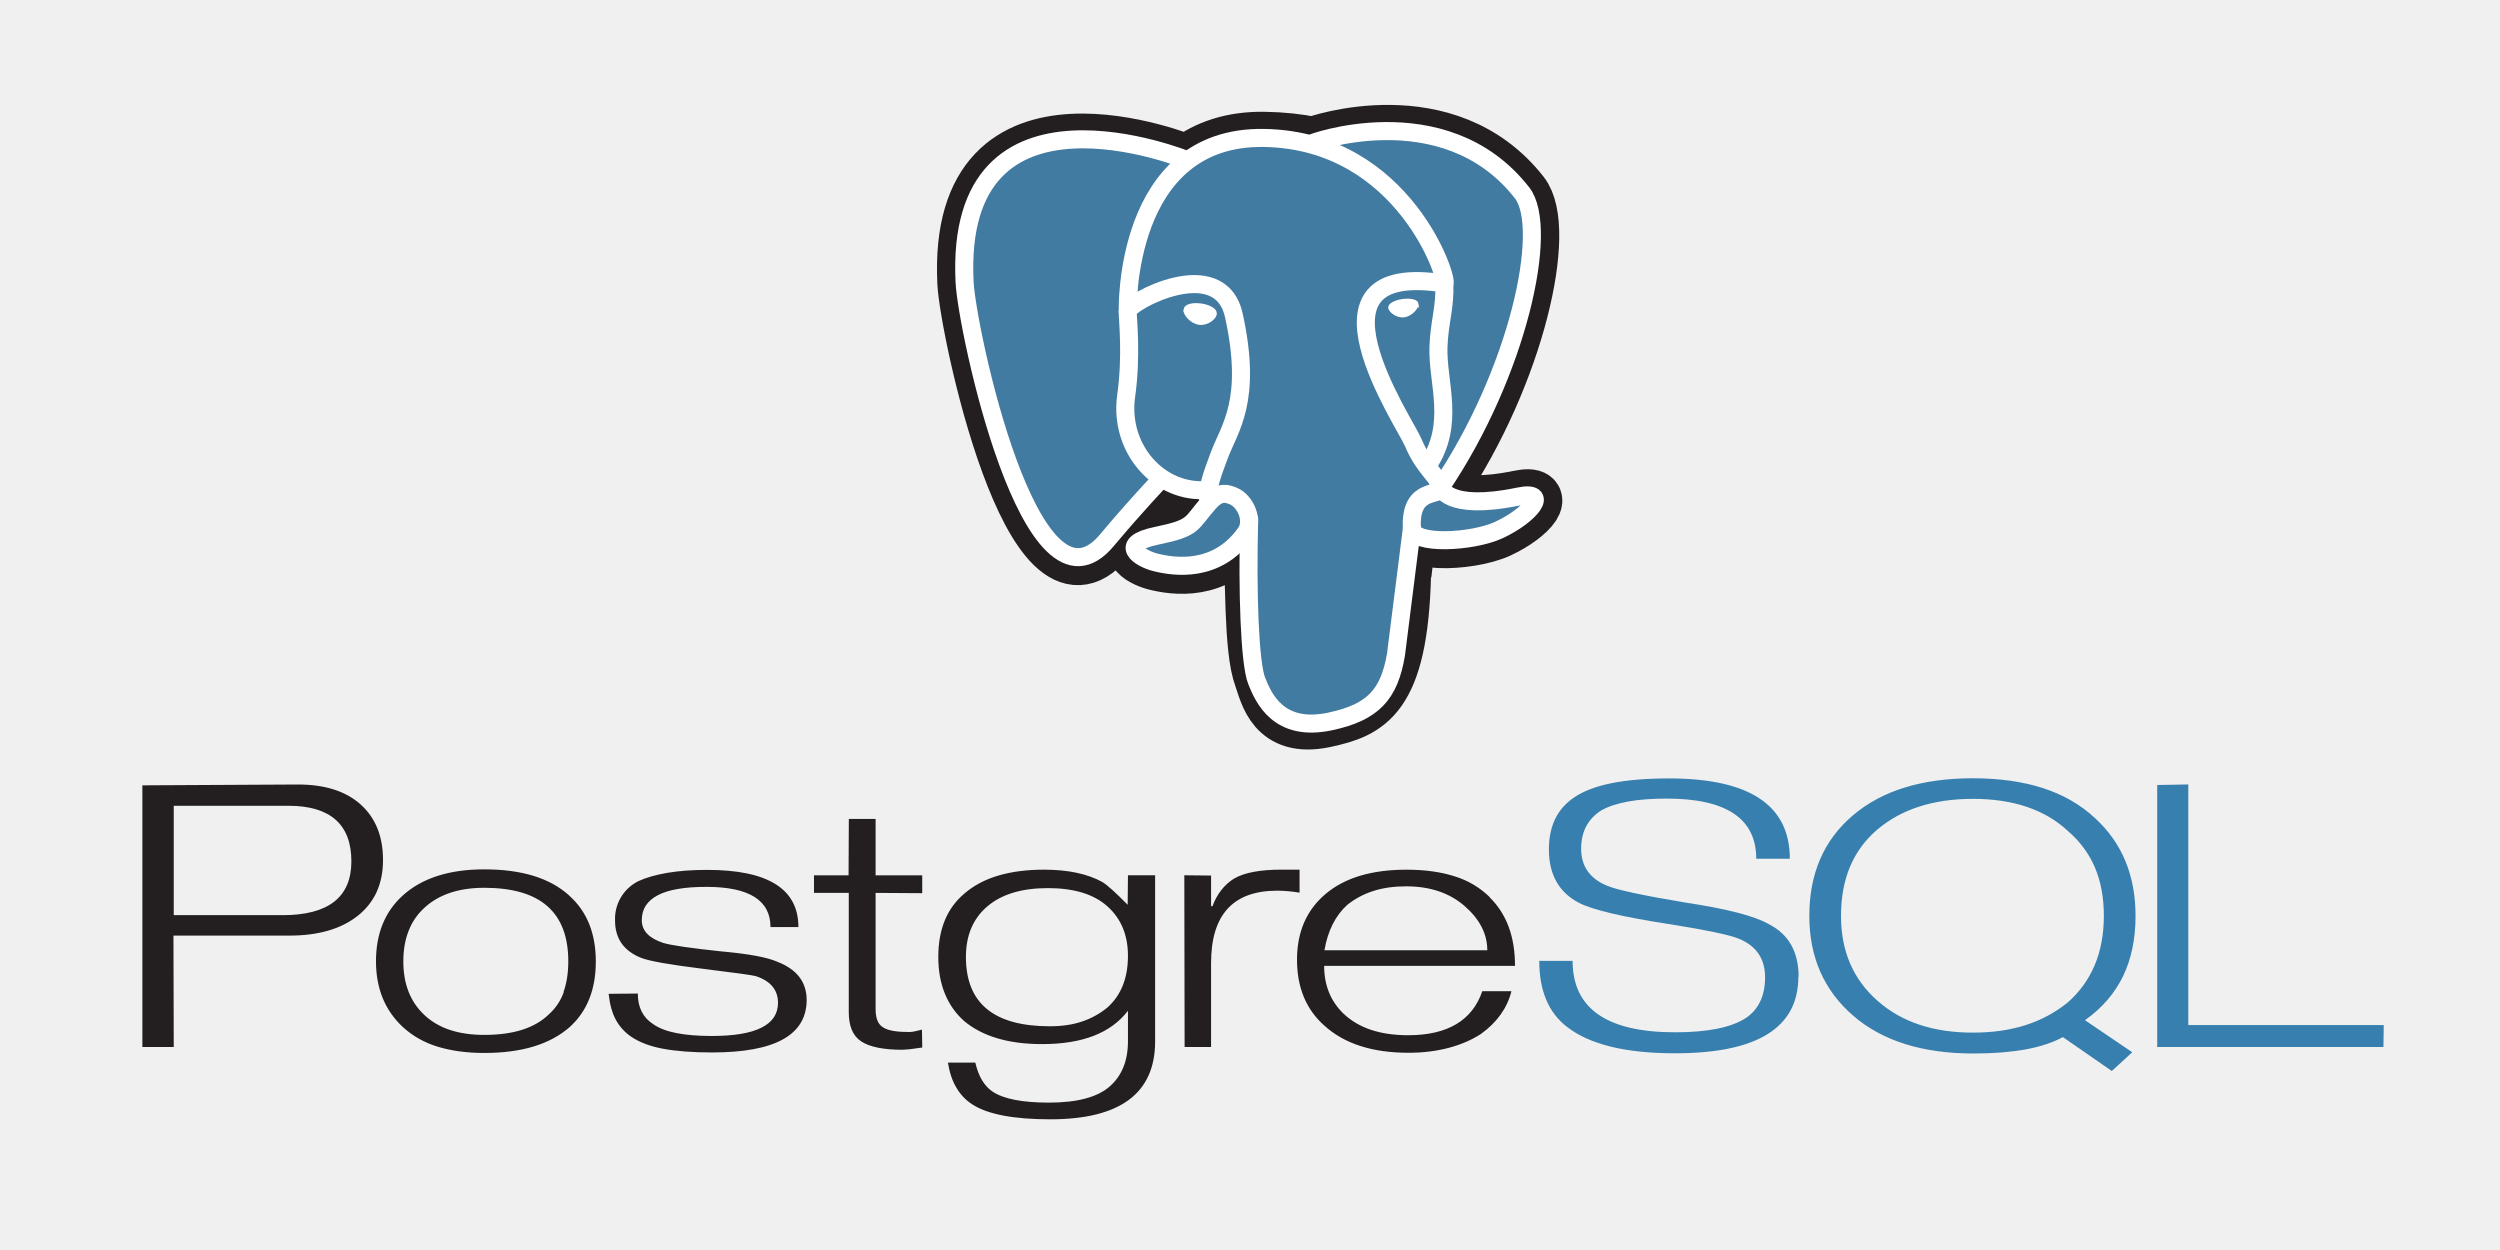
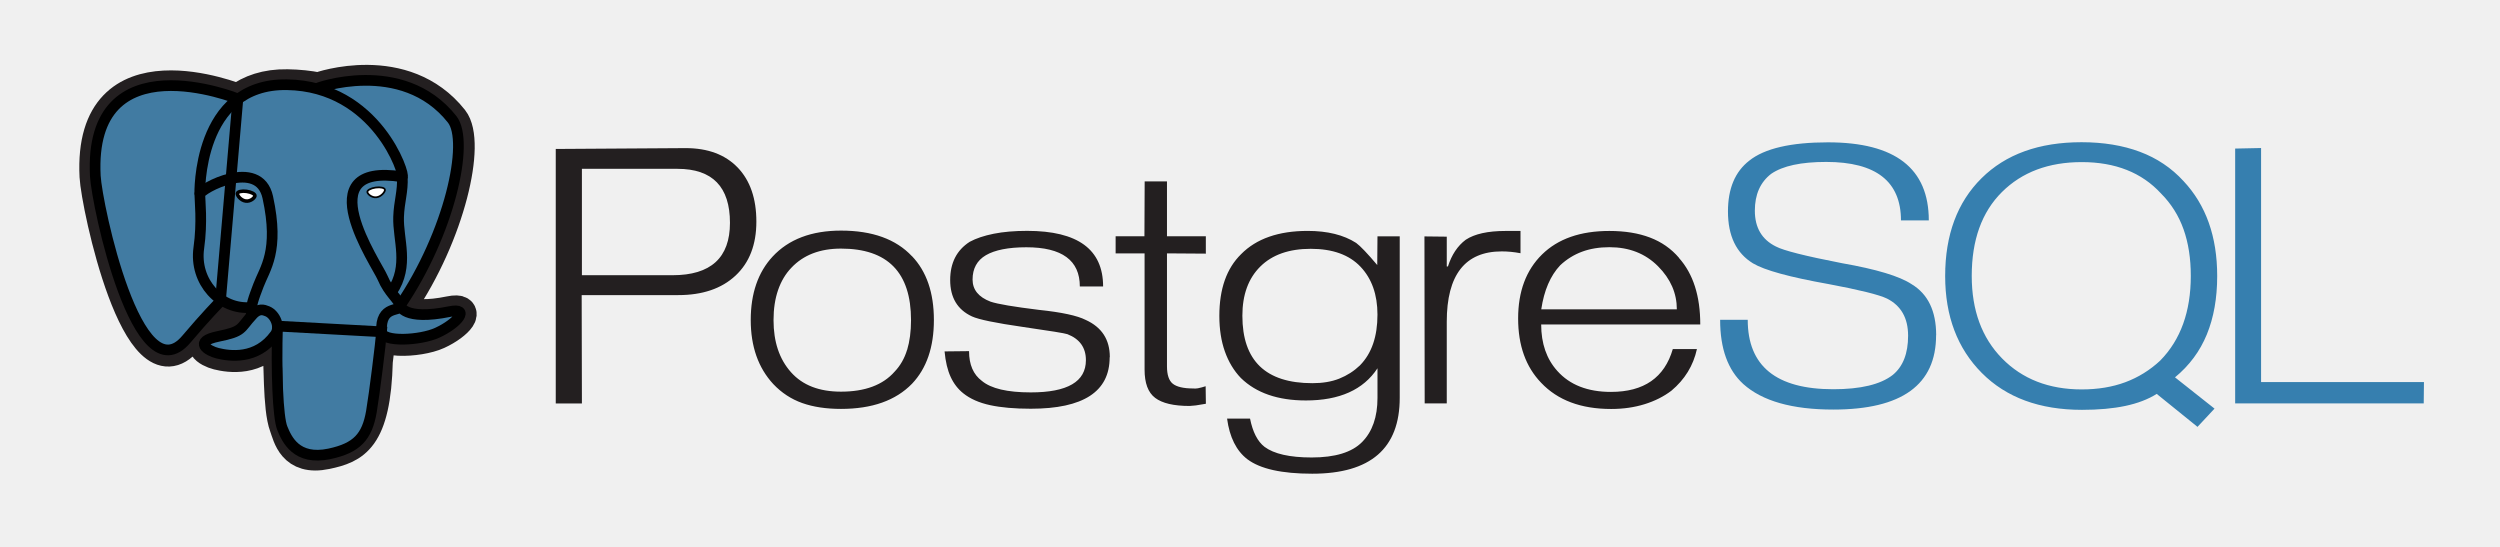
- <svg xmlns="http://www.w3.org/2000/svg" width="120" height="60">
-   <style>.B{stroke-width:.866}.C{stroke:#fff}.D{stroke-linecap:round}.E{stroke-linejoin:round}</style>
-   <path d="M13.56 43.927H8.34v-5.25h5.504c2.014 0 3.022.9 3.022 2.666 0 1.723-1.102 2.585-3.305 2.585m3.752-5.312c-.715-.64-1.716-.96-3.003-.96l-7.476.04v12.56H8.34l-.014-5.347h5.563c1.395 0 2.493-.32 3.294-.96s1.202-1.53 1.202-2.666-.358-2.026-1.073-2.666zm9.747 9.004a2.56 2.56 0 0 1-.715 1.068c-.675.66-1.704.987-3.1.987-1.25 0-2.2-.32-2.88-.96s-1.005-1.497-1.005-2.57c0-.56.088-1.055.263-1.488a2.92 2.92 0 0 1 .762-1.096c.692-.63 1.646-.947 2.86-.947 2.7 0 4.033 1.177 4.033 3.53 0 .56-.077 1.05-.23 1.474m.273-4.633c-.918-.837-2.277-1.256-4.077-1.256-1.7 0-3.015.428-3.942 1.283-.837.774-1.255 1.818-1.255 3.132 0 1.305.432 2.358 1.296 3.16.477.432 1.033.745 1.667.938s1.38.3 2.234.3c1.8 0 3.154-.414 4.1-1.242.837-.756 1.255-1.804 1.255-3.145 0-1.35-.423-2.403-1.27-3.16zm11.4 4.997c0 1.7-1.515 2.536-4.544 2.536-.926 0-1.706-.06-2.34-.176s-1.148-.313-1.544-.584a2.31 2.31 0 0 1-.728-.8c-.18-.323-.297-.75-.35-1.255l1.4-.013c0 .665.247 1.155.74 1.47.53.378 1.467.567 2.813.567 2.117 0 3.176-.53 3.176-1.592 0-.62-.355-1.047-1.065-1.28-.144-.045-1-.164-2.57-.357s-2.546-.367-2.933-.52c-.836-.333-1.254-.93-1.254-1.794a2.02 2.02 0 0 1 1.12-1.889c.37-.17.83-.303 1.384-.398s1.195-.142 1.924-.142c2.916 0 4.374.915 4.374 2.745h-1.34c0-1.286-1.025-1.93-3.075-1.93-1.043 0-1.82.13-2.333.4s-.77.66-.77 1.2c0 .504.346.868 1.038 1.093.405.117 1.335.252 2.792.405 1.304.117 2.198.283 2.684.5.926.36 1.4.97 1.4 1.834zm5.536 2.3l-.573.08-.358.027c-.918 0-1.58-.133-1.985-.4s-.6-.732-.6-1.4v-5.73h-1.67v-.843h1.66l.013-2.708h1.285v2.708h2.238v.857l-2.238-.014v5.577c0 .415.1.702.33.86s.614.237 1.18.237c.08.01.17.006.27-.01s.247-.05.445-.102l.014.86zm8.887-1.912a3.81 3.81 0 0 1-1.2.661c-.45.153-.966.23-1.55.23-2.688 0-4.03-1.1-4.03-3.33 0-1.033.344-1.842 1.03-2.426s1.656-.876 2.905-.876c1.258 0 2.213.294 2.865.883s.978 1.377.978 2.366c0 1.078-.333 1.9-.998 2.494m2.283-6.36h-1.285l-.014 1.417c-.566-.575-.97-.94-1.214-1.092-.72-.395-1.65-.593-2.792-.593-1.673 0-2.95.382-3.83 1.146-.836.7-1.254 1.717-1.254 3.047 0 .656.106 1.243.317 1.76s.52.955.925 1.314c.883.737 2.13 1.106 3.742 1.106 1.936 0 3.3-.53 4.12-1.6v1.467c0 .935-.295 1.66-.884 2.172s-1.558.77-2.907.77c-1.268 0-2.172-.175-2.7-.524-.405-.268-.684-.734-.836-1.397H45.5c.144.925.535 1.595 1.174 2.008.738.476 1.984.714 3.738.714 3.356 0 5.034-1.247 5.034-3.742v-7.983zm6.95.835a6.72 6.72 0 0 0-1.078-.094c-2.112 0-3.168 1.158-3.168 3.475v4.028h-1.27l-.014-8.243 1.285.013v1.47h.067c.216-.58.557-1.02 1.025-1.318.512-.3 1.276-.435 2.292-.435h.863v1.103zm1.196 2.766c.162-.937.526-1.662 1.092-2.176.37-.297.787-.52 1.254-.67s.994-.223 1.578-.223c1.142 0 2.074.313 2.798.94s1.095 1.336 1.095 2.13h-7.807m7.933-2.543a4.12 4.12 0 0 0-1.674-1.001c-.666-.217-1.444-.325-2.335-.325-1.665 0-2.956.387-3.874 1.16s-1.377 1.827-1.377 3.16.44 2.4 1.322 3.172c.953.864 2.298 1.296 4.035 1.296.692 0 1.333-.08 1.922-.235s1.104-.38 1.545-.665c.774-.556 1.263-1.24 1.47-2.056h-1.4c-.477 1.4-1.663 2.114-3.56 2.114-1.34 0-2.37-.344-3.1-1.034-.62-.6-.93-1.356-.93-2.296h9.16c0-1.398-.4-2.495-1.228-3.3z" fill="#231f20" />
-   <path d="M86.32 46.888c0 2.447-1.974 3.67-5.92 3.67-2.365 0-4.092-.42-5.18-1.265-.9-.693-1.335-1.75-1.335-3.17h1.6c0 2.285 1.64 3.427 4.925 3.427 1.574 0 2.713-.234 3.414-.7.594-.413.9-1.06.9-1.94 0-.872-.405-1.483-1.215-1.834-.46-.2-1.58-.427-3.36-.715-2.24-.342-3.693-.683-4.358-1.024-.962-.503-1.444-1.357-1.444-2.562 0-1.123.4-1.96 1.228-2.508.88-.602 2.393-.903 4.534-.903 3.87 0 5.803 1.285 5.803 3.855H84.3c0-1.925-1.437-2.887-4.3-2.887-1.44 0-2.494.194-3.16.58-.63.414-.945 1.02-.945 1.822 0 .837.405 1.426 1.215 1.768.43.198 1.7.472 3.806.824 1.98.297 3.315.643 4 1.04.945.486 1.417 1.327 1.417 2.524zm12.908 1.25a6.2 6.2 0 0 1-2.012 1.071c-.748.238-1.585.357-2.512.357-1.9 0-3.42-.5-4.586-1.53s-1.75-2.377-1.75-4.074c0-1.77.578-3.147 1.735-4.135s2.7-1.482 4.6-1.482c1.936 0 3.458.516 4.565 1.55.585.503 1.017 1.1 1.297 1.765s.42 1.44.42 2.303c0 1.76-.586 3.152-1.756 4.176m.845.833c.828-.584 1.44-1.3 1.837-2.123s.595-1.8.595-2.878c0-1.95-.648-3.514-1.944-4.7-.693-.647-1.53-1.128-2.5-1.442s-2.1-.472-3.36-.472c-2.447 0-4.368.593-5.763 1.78s-2.092 2.795-2.092 4.826c0 1.977.703 3.572 2.1 4.785s3.33 1.82 5.768 1.82c.953 0 1.785-.065 2.496-.193s1.313-.327 1.808-.594l2.348 1.627.98-.9-2.273-1.542zm14.33 1.283h-10.858V37.68l1.493-.027v11.55h9.38l-.014 1.05z" fill="#367faf" />
-   <path d="M67.415 27.556c.197-1.64.138-1.88 1.36-1.614l.3.027c.94.043 2.167-.15 2.89-.486 1.553-.72 2.474-1.924.943-1.608-3.494.72-3.734-.462-3.734-.462 3.69-5.474 5.23-12.423 3.9-14.123-3.63-4.64-9.916-2.445-10.02-2.388l-.033.006c-.69-.143-1.463-.23-2.33-.243-1.58-.026-2.78.414-3.7 1.105 0 0-11.212-4.62-10.7 5.81.11 2.218 3.18 16.786 6.84 12.386 1.338-1.61 2.63-2.97 2.63-2.97.642.427 1.4.644 2.217.566l.062-.053a2.43 2.43 0 0 0 .025.626c-.943 1.053-.666 1.24-2.55 1.627-1.907.393-.787 1.093-.055 1.276.887.222 2.94.536 4.325-1.405l-.055.222c.37.296.345 2.127.397 3.435s.14 2.53.407 3.25.58 2.574 3.06 2.043c2.07-.444 3.654-1.082 3.798-7.023" fill="#231f20" stroke="#231f20" stroke-width="2.598" />
-   <path d="M72.916 23.875c-3.494.72-3.734-.462-3.734-.462 3.69-5.474 5.23-12.423 3.9-14.124-3.63-4.64-9.916-2.445-10.02-2.388l-.034.006c-.69-.143-1.463-.23-2.33-.243-1.58-.026-2.78.414-3.7 1.105 0 0-11.212-4.62-10.7 5.81.11 2.22 3.18 16.786 6.84 12.386 1.338-1.61 2.63-2.97 2.63-2.97.642.427 1.41.644 2.216.566l.063-.053c-.02.2-.01.395.025.626-.943 1.053-.666 1.24-2.55 1.627-1.907.393-.787 1.093-.055 1.276.887.222 2.94.536 4.325-1.405l-.055.222c.37.296.63 1.925.585 3.4s-.072 2.49.22 3.282.58 2.574 3.06 2.043c2.07-.444 3.144-1.594 3.293-3.512.106-1.364.346-1.162.36-2.38l.192-.577c.222-1.85.035-2.445 1.31-2.167l.3.027c.94.043 2.168-.15 2.89-.486 1.553-.72 2.474-1.924.943-1.608z" fill="#417ba2" />
-   <g fill="none" class="C B">
-     <g class="D">
-       <path d="M59.96 24.935c-.096 3.44.024 6.903.36 7.745s1.057 2.48 3.536 1.948c2.07-.444 2.824-1.303 3.15-3.2l.765-6.063M57 7.692s-11.22-4.586-10.7 5.842c.1 2.22 3.18 16.787 6.84 12.387 1.338-1.6 2.547-2.87 2.547-2.87M63.05 6.855c-.4.122 6.24-2.423 10.008 2.4 1.33 1.7-.2 8.65-3.9 14.124" class="E" />
-       <path d="M69.157 23.37s.24 1.183 3.735.462c1.53-.316.6.887-.943 1.608-1.274.59-4.13.743-4.178-.074-.12-2.11 1.504-1.468 1.386-1.996-.106-.476-.832-.943-1.312-2.107-.42-1.017-5.75-8.812 1.48-7.654.265-.055-1.886-6.877-8.652-6.988s-6.542 8.32-6.542 8.32" stroke-linejoin="bevel" />
-     </g>
-     <g class="E">
-       <path d="M58.066 24.09c-.943 1.053-.666 1.24-2.55 1.627-1.907.393-.787 1.093-.055 1.276.887.222 2.94.536 4.325-1.405.422-.59-.002-1.534-.582-1.775-.28-.116-.655-.26-1.136.277z" />
-       <path d="M58.004 24.072c-.095-.62.204-1.356.523-2.22.48-1.294 1.6-2.588.703-6.692-.66-3.058-5.098-.637-5.1-.222s.2 2.102-.074 4.067c-.36 2.564 1.63 4.733 3.923 4.51" class="D" />
-     </g>
-   </g>
-   <g fill="#fff" class="C">
-     <path d="M56.948 14.877c-.02.142.26.52.623.57s.675-.245.694-.386-.26-.298-.624-.35-.675.023-.694.165z" stroke-width=".289" />
-     <path d="M68.022 14.588c.02.142-.26.52-.623.57s-.675-.245-.695-.386.26-.298.624-.348.675.023.695.165z" stroke-width=".144" />
-   </g>
-   <path d="M69.323 13.608c.06 1.11-.24 1.868-.277 3.05-.056 1.72.82 3.687-.5 5.657" fill="none" class="B C D E" />
+ <svg xmlns="http://www.w3.org/2000/svg" width="320" height="70" viewBox="0 0 320 70" fill="none">
+   <path d="M86.088 35.225H74.484V21.61H86.718C91.196 21.61 93.435 23.914 93.435 28.524C93.435 32.992 90.985 35.227 86.088 35.227V35.225ZM94.428 21.451C92.828 19.79 90.613 18.959 87.754 18.959L71.136 19.067V51.64H74.484L74.454 37.773H86.82C89.92 37.773 92.362 36.943 94.143 35.281C95.924 33.62 96.815 31.314 96.815 28.366C96.815 25.418 96.02 23.114 94.43 21.451H94.428ZM116.1 44.8C115.78 45.866 115.233 46.819 114.511 47.571C113.011 49.279 110.723 50.132 107.645 50.132C104.865 50.132 102.733 49.315 101.245 47.642C99.757 45.969 99.012 43.761 99.012 40.977C99.012 39.528 99.207 38.241 99.596 37.119C99.985 35.996 100.55 35.049 101.29 34.277C102.83 32.64 104.948 31.821 107.646 31.821C113.622 31.821 116.611 34.873 116.611 40.977C116.611 42.427 116.441 43.701 116.111 44.8H116.1ZM116.718 32.783C114.678 30.613 111.658 29.517 107.656 29.517C103.876 29.517 100.954 30.625 98.894 32.842C97.034 34.848 96.094 37.555 96.094 40.964C96.094 44.347 97.054 47.077 98.974 49.154C100.034 50.274 101.269 51.086 102.68 51.588C104.091 52.089 105.746 52.34 107.646 52.34C111.626 52.34 114.646 51.267 116.738 49.12C118.598 47.16 119.538 44.453 119.538 40.963C119.538 37.463 118.598 34.733 116.718 32.77V32.783ZM142.036 45.742C142.036 50.126 138.669 52.318 131.936 52.318C129.878 52.318 128.144 52.166 126.736 51.861C125.328 51.555 124.183 51.05 123.304 50.346C122.626 49.811 122.07 49.09 121.685 48.246C121.285 47.383 121.025 46.298 120.905 44.98L124.038 44.945C124.038 46.671 124.586 47.941 125.683 48.757C126.86 49.737 128.943 50.227 131.936 50.227C136.642 50.227 138.996 48.851 138.996 46.1C138.996 44.49 138.196 43.384 136.628 42.775C136.308 42.658 134.405 42.349 130.928 41.848C127.451 41.348 125.268 40.898 124.41 40.501C122.552 39.638 121.623 38.086 121.623 35.848C121.623 33.655 122.453 32.022 124.123 30.951C124.943 30.507 125.968 30.164 127.199 29.918C128.43 29.672 129.855 29.55 131.475 29.55C137.957 29.55 141.198 31.924 141.198 36.667H138.218C138.218 33.331 135.938 31.651 131.383 31.651C129.065 31.651 127.336 32.001 126.197 32.666C125.058 33.331 124.489 34.38 124.489 35.781C124.489 37.087 125.259 38.032 126.797 38.615C127.697 38.919 129.765 39.269 133.003 39.666C135.901 39.969 137.89 40.401 138.969 40.949C141.029 41.882 142.057 43.469 142.057 45.705L142.036 45.742ZM154.342 51.683L153.067 51.893L152.272 51.963C150.232 51.963 148.772 51.619 147.859 50.928C146.946 50.238 146.506 49.03 146.506 47.312V32.431H142.8V30.245H146.487L146.517 23.221H149.373V30.245H154.347V32.466L149.373 32.431V46.894C149.373 47.971 149.618 48.714 150.108 49.111C150.598 49.508 151.472 49.724 152.732 49.724C152.912 49.748 153.112 49.741 153.332 49.701C153.665 49.632 153.996 49.544 154.322 49.438L154.352 51.654L154.342 51.683ZM174.097 46.748C173.317 47.495 172.429 48.064 171.43 48.463C170.431 48.862 169.282 49.047 167.984 49.047C162.01 49.047 159.024 46.169 159.024 40.413C159.024 37.733 159.788 35.636 161.317 34.12C162.846 32.605 164.997 31.848 167.775 31.848C170.572 31.848 172.695 32.612 174.143 34.138C175.591 35.664 176.316 37.71 176.316 40.275C176.316 43.071 175.576 45.227 174.098 46.741L174.097 46.748ZM179.173 30.25H176.317L176.287 33.925C175.027 32.432 174.127 31.491 173.587 31.094C171.987 30.067 169.919 29.556 167.38 29.556C163.662 29.556 160.822 30.548 158.864 32.529C157.004 34.349 156.076 36.982 156.076 40.432C156.076 42.135 156.311 43.654 156.781 44.982C157.251 46.31 157.937 47.459 158.838 48.391C160.8 50.302 163.573 51.259 167.158 51.259C171.462 51.259 174.515 49.886 176.318 47.138V50.941C176.318 53.368 175.663 55.244 174.354 56.574C173.045 57.904 170.891 58.557 167.892 58.557C165.072 58.557 163.064 58.091 161.865 57.199C160.965 56.503 160.345 55.295 160.005 53.577H157.065C157.385 55.977 158.265 57.713 159.665 58.784C161.305 60.018 164.065 60.635 167.965 60.635C175.425 60.635 179.165 57.4 179.165 50.928V30.26L179.173 30.25ZM194.623 32.412C193.763 32.249 192.965 32.179 192.227 32.179C187.532 32.179 185.185 35.183 185.185 41.189V51.636H182.359L182.329 30.26L185.186 30.293V34.108H185.336C185.816 32.605 186.576 31.465 187.614 30.689C188.752 29.938 190.45 29.562 192.708 29.562H194.625V32.432L194.623 32.412ZM197.28 39.597C197.64 37.168 198.45 35.287 199.707 33.955C200.527 33.185 201.457 32.605 202.495 32.22C203.533 31.835 204.695 31.641 206.003 31.641C208.541 31.641 210.603 32.453 212.223 34.077C213.843 35.701 214.635 37.542 214.635 39.596H197.28V39.597ZM214.913 33.002C213.913 31.831 212.673 30.967 211.193 30.404C209.713 29.842 207.993 29.562 205.993 29.562C202.293 29.562 199.423 30.566 197.381 32.572C195.339 34.579 194.321 37.309 194.321 40.764C194.321 44.22 195.301 46.948 197.261 48.989C199.381 51.23 202.361 52.349 206.229 52.349C207.769 52.349 209.192 52.145 210.502 51.739C211.812 51.333 212.957 50.757 213.936 50.013C215.656 48.572 216.744 46.793 217.206 44.681H214.118C213.058 48.336 210.421 50.164 206.204 50.164C203.226 50.164 200.937 49.271 199.339 47.483C197.959 45.952 197.271 43.967 197.271 41.529H217.634C217.634 37.903 216.734 35.059 214.904 33.012L214.913 33.002Z" fill="#231F20" />
+   <path d="M247.82 42.905C247.82 49.252 243.433 52.425 234.658 52.425C229.401 52.425 225.563 51.332 223.145 49.159C221.165 47.362 220.177 44.623 220.177 40.936H223.709C223.709 46.86 227.359 49.822 234.657 49.822C238.157 49.822 240.687 49.216 242.257 48.005C243.577 46.934 244.237 45.255 244.237 42.972C244.237 40.711 243.337 39.127 241.537 38.217C240.517 37.727 238.037 37.108 234.067 36.364C229.087 35.477 225.859 34.593 224.379 33.707C222.239 32.401 221.179 30.188 221.179 27.064C221.179 24.151 222.079 21.983 223.909 20.561C225.869 19 229.229 18.219 233.987 18.219C242.587 18.219 246.887 21.551 246.887 28.215H243.324C243.324 23.221 240.131 20.727 233.746 20.727C230.543 20.727 228.201 21.229 226.72 22.244C225.318 23.317 224.62 24.892 224.62 26.969C224.62 29.139 225.52 30.667 227.32 31.554C228.28 32.067 231.1 32.779 235.78 33.689C240.18 34.459 243.15 35.357 244.68 36.372C246.78 37.632 247.83 39.814 247.83 42.905H247.82ZM276.52 46.144C275.2 47.377 273.708 48.302 272.047 48.921C270.386 49.539 268.524 49.846 266.463 49.846C262.259 49.846 258.863 48.524 256.269 45.882C253.675 43.239 252.382 39.717 252.382 35.315C252.382 30.728 253.667 27.153 256.239 24.591C258.811 22.029 262.219 20.749 266.462 20.749C270.765 20.749 274.148 22.088 276.61 24.766C277.91 26.073 278.87 27.596 279.492 29.343C280.114 31.089 280.422 33.081 280.422 35.316C280.422 39.88 279.12 43.49 276.518 46.143L276.52 46.144ZM278.396 48.303C280.236 46.789 281.598 44.955 282.479 42.799C283.36 40.643 283.801 38.156 283.801 35.335C283.801 30.277 282.361 26.235 279.481 23.169C277.941 21.491 276.081 20.244 273.901 19.428C271.721 18.613 269.231 18.203 266.431 18.203C260.991 18.203 256.731 19.744 253.631 22.818C250.531 25.892 248.981 30.065 248.981 35.333C248.981 40.459 250.545 44.596 253.674 47.741C256.803 50.886 261.077 52.46 266.494 52.46C268.614 52.46 270.462 52.294 272.041 51.959C273.62 51.624 274.961 51.111 276.061 50.419L281.279 54.639L283.459 52.303L278.406 48.305L278.396 48.303ZM310.246 51.637H286.1V19.017L289.418 18.947V48.903H310.266L310.236 51.626L310.246 51.637Z" fill="#367FAF" />
+   <path d="M48.237 46.161C48.573 43.397 48.472 42.99 50.555 43.438L51.085 43.485C52.687 43.557 54.782 43.231 56.013 42.665C58.663 41.449 60.233 39.419 57.621 39.953C51.661 41.168 51.251 39.171 51.251 39.171C57.544 29.937 60.175 18.214 57.905 15.344C51.7 7.519 40.99 11.22 40.8 11.317L40.743 11.328C39.565 11.087 38.247 10.943 36.767 10.92C34.07 10.876 32.024 11.62 30.471 12.783C30.471 12.783 11.345 4.99 12.235 22.583C12.425 26.326 17.66 50.902 23.903 43.478C26.185 40.763 28.391 38.468 28.391 38.468C29.541 39.22 30.858 39.553 32.172 39.423L32.278 39.333C32.245 39.671 32.258 39.998 32.321 40.39C30.713 42.167 31.185 42.478 27.969 43.134C24.716 43.797 26.627 44.977 27.875 45.286C29.388 45.66 32.888 46.191 35.253 42.918L35.159 43.291C35.789 43.791 35.747 46.879 35.837 49.086C35.927 51.294 36.077 53.353 36.531 54.567C36.985 55.782 37.523 58.907 41.749 58.014C45.281 57.265 47.982 56.188 48.229 46.166" fill="#231F20" />
+   <path d="M48.237 46.161C48.573 43.397 48.472 42.99 50.555 43.438L51.085 43.485C52.687 43.557 54.782 43.231 56.013 42.665C58.663 41.449 60.233 39.419 57.621 39.953C51.661 41.168 51.251 39.171 51.251 39.171C57.544 29.937 60.175 18.214 57.905 15.344C51.7 7.519 40.99 11.22 40.8 11.317L40.743 11.328C39.565 11.087 38.247 10.943 36.767 10.92C34.07 10.876 32.024 11.62 30.471 12.783C30.471 12.783 11.345 4.99 12.235 22.583C12.425 26.326 17.66 50.902 23.903 43.478C26.185 40.763 28.391 38.468 28.391 38.468C29.541 39.22 30.858 39.553 32.172 39.423L32.278 39.333C32.245 39.671 32.258 39.998 32.321 40.39C30.713 42.167 31.185 42.478 27.969 43.134C24.716 43.797 26.627 44.977 27.875 45.286C29.388 45.66 32.888 46.191 35.253 42.918L35.159 43.291C35.789 43.791 35.747 46.879 35.837 49.086C35.927 51.294 36.077 53.353 36.531 54.567C36.985 55.782 37.523 58.907 41.749 58.014C45.281 57.265 47.982 56.188 48.229 46.166" stroke="#231F20" stroke-width="4.108" />
+   <path d="M57.62 39.951C51.66 41.167 51.25 39.17 51.25 39.17C57.543 29.934 60.174 18.212 57.904 15.343C51.71 7.518 40.99 11.22 40.8 11.317L40.742 11.328C39.564 11.087 38.246 10.943 36.765 10.92C34.068 10.877 32.022 11.62 30.47 12.783C30.47 12.783 11.343 4.99 12.233 22.583C12.423 26.326 17.657 50.903 23.901 43.478C26.183 40.763 28.388 38.468 28.388 38.468C29.538 39.22 30.855 39.553 32.169 39.423L32.276 39.333C32.243 39.671 32.258 39.998 32.319 40.39C30.711 42.167 31.183 42.478 27.969 43.134C24.715 43.797 26.627 44.977 27.875 45.286C29.388 45.66 32.888 46.191 35.253 42.918L35.159 43.291C35.789 43.791 36.232 46.538 36.159 49.032C36.086 51.525 36.035 53.231 36.532 54.569C37.029 55.906 37.524 58.908 41.752 58.015C45.284 57.266 47.115 55.327 47.369 52.09C47.549 49.79 47.959 50.13 47.984 48.074L48.312 47.101C48.69 43.982 48.372 42.977 50.548 43.444L51.078 43.491C52.68 43.563 54.776 43.237 56.006 42.671C58.656 41.455 60.226 39.425 57.614 39.958L57.62 39.951Z" fill="#417BA2" />
+   <path d="M40.8 11.239C40.137 11.444 51.447 7.15 57.874 15.272C60.144 18.142 57.514 29.864 51.22 39.1M35.518 41.74C35.354 47.542 35.558 53.386 36.133 54.806C36.708 56.227 37.937 58.989 42.165 58.093C45.697 57.344 46.982 55.895 47.539 52.696C47.939 50.343 48.742 43.806 48.843 42.468L35.518 41.74ZM30.45 12.65C30.45 12.65 11.3 4.915 12.2 22.517C12.4 26.259 17.624 50.836 23.87 43.4C26.152 40.685 28.215 38.556 28.215 38.556L30.45 12.65Z" stroke="black" stroke-width="1.369" />
+   <path d="M51.21 39.099C51.21 39.099 51.61 41.093 57.58 39.878C60.192 39.345 58.62 41.375 55.97 42.592C53.796 43.589 48.922 43.844 48.843 42.467C48.638 38.908 51.408 39.99 51.208 39.099C51.028 38.296 49.788 37.508 48.968 35.544C48.253 33.829 39.158 20.678 51.49 22.631C51.942 22.538 48.273 11.03 36.73 10.843C25.187 10.656 25.57 24.878 25.57 24.878" stroke="black" stroke-width="1.369" stroke-linejoin="bevel" />
+   <path d="M32.288 40.315C30.678 42.092 31.152 42.404 27.936 43.059C24.682 43.724 26.594 44.903 27.842 45.212C29.355 45.585 32.855 46.116 35.22 42.841C35.94 41.844 35.216 40.251 34.227 39.847C33.749 39.651 33.11 39.407 32.287 40.314L32.288 40.315Z" stroke="black" stroke-width="1.369" />
+   <path d="M32.183 40.285C32.021 39.24 32.53 37.998 33.076 36.542C33.896 34.361 35.788 32.177 34.276 25.253C33.148 20.092 25.579 24.179 25.576 24.879C25.573 25.579 25.918 28.426 25.449 31.739C24.837 36.065 28.232 39.723 32.141 39.349" stroke="black" stroke-width="1.369" />
+   <path d="M30.382 24.772C30.348 25.011 30.825 25.647 31.446 25.733C32.067 25.82 32.596 25.32 32.631 25.082C32.666 24.844 32.189 24.581 31.567 24.494C30.945 24.408 30.415 24.534 30.382 24.772Z" fill="white" stroke="black" stroke-width="0.456" />
+   <path d="M49.273 24.285C49.307 24.524 48.831 25.16 48.209 25.247C47.587 25.333 47.057 24.834 47.023 24.593C46.989 24.353 47.466 24.092 48.087 24.005C48.708 23.919 49.237 24.044 49.272 24.283L49.273 24.285Z" fill="white" stroke="black" stroke-width="0.228" />
+   <path d="M51.493 22.631C51.595 24.506 51.085 25.781 51.02 27.778C50.925 30.679 52.418 33.997 50.168 37.322" stroke="black" stroke-width="1.369" />
</svg>
